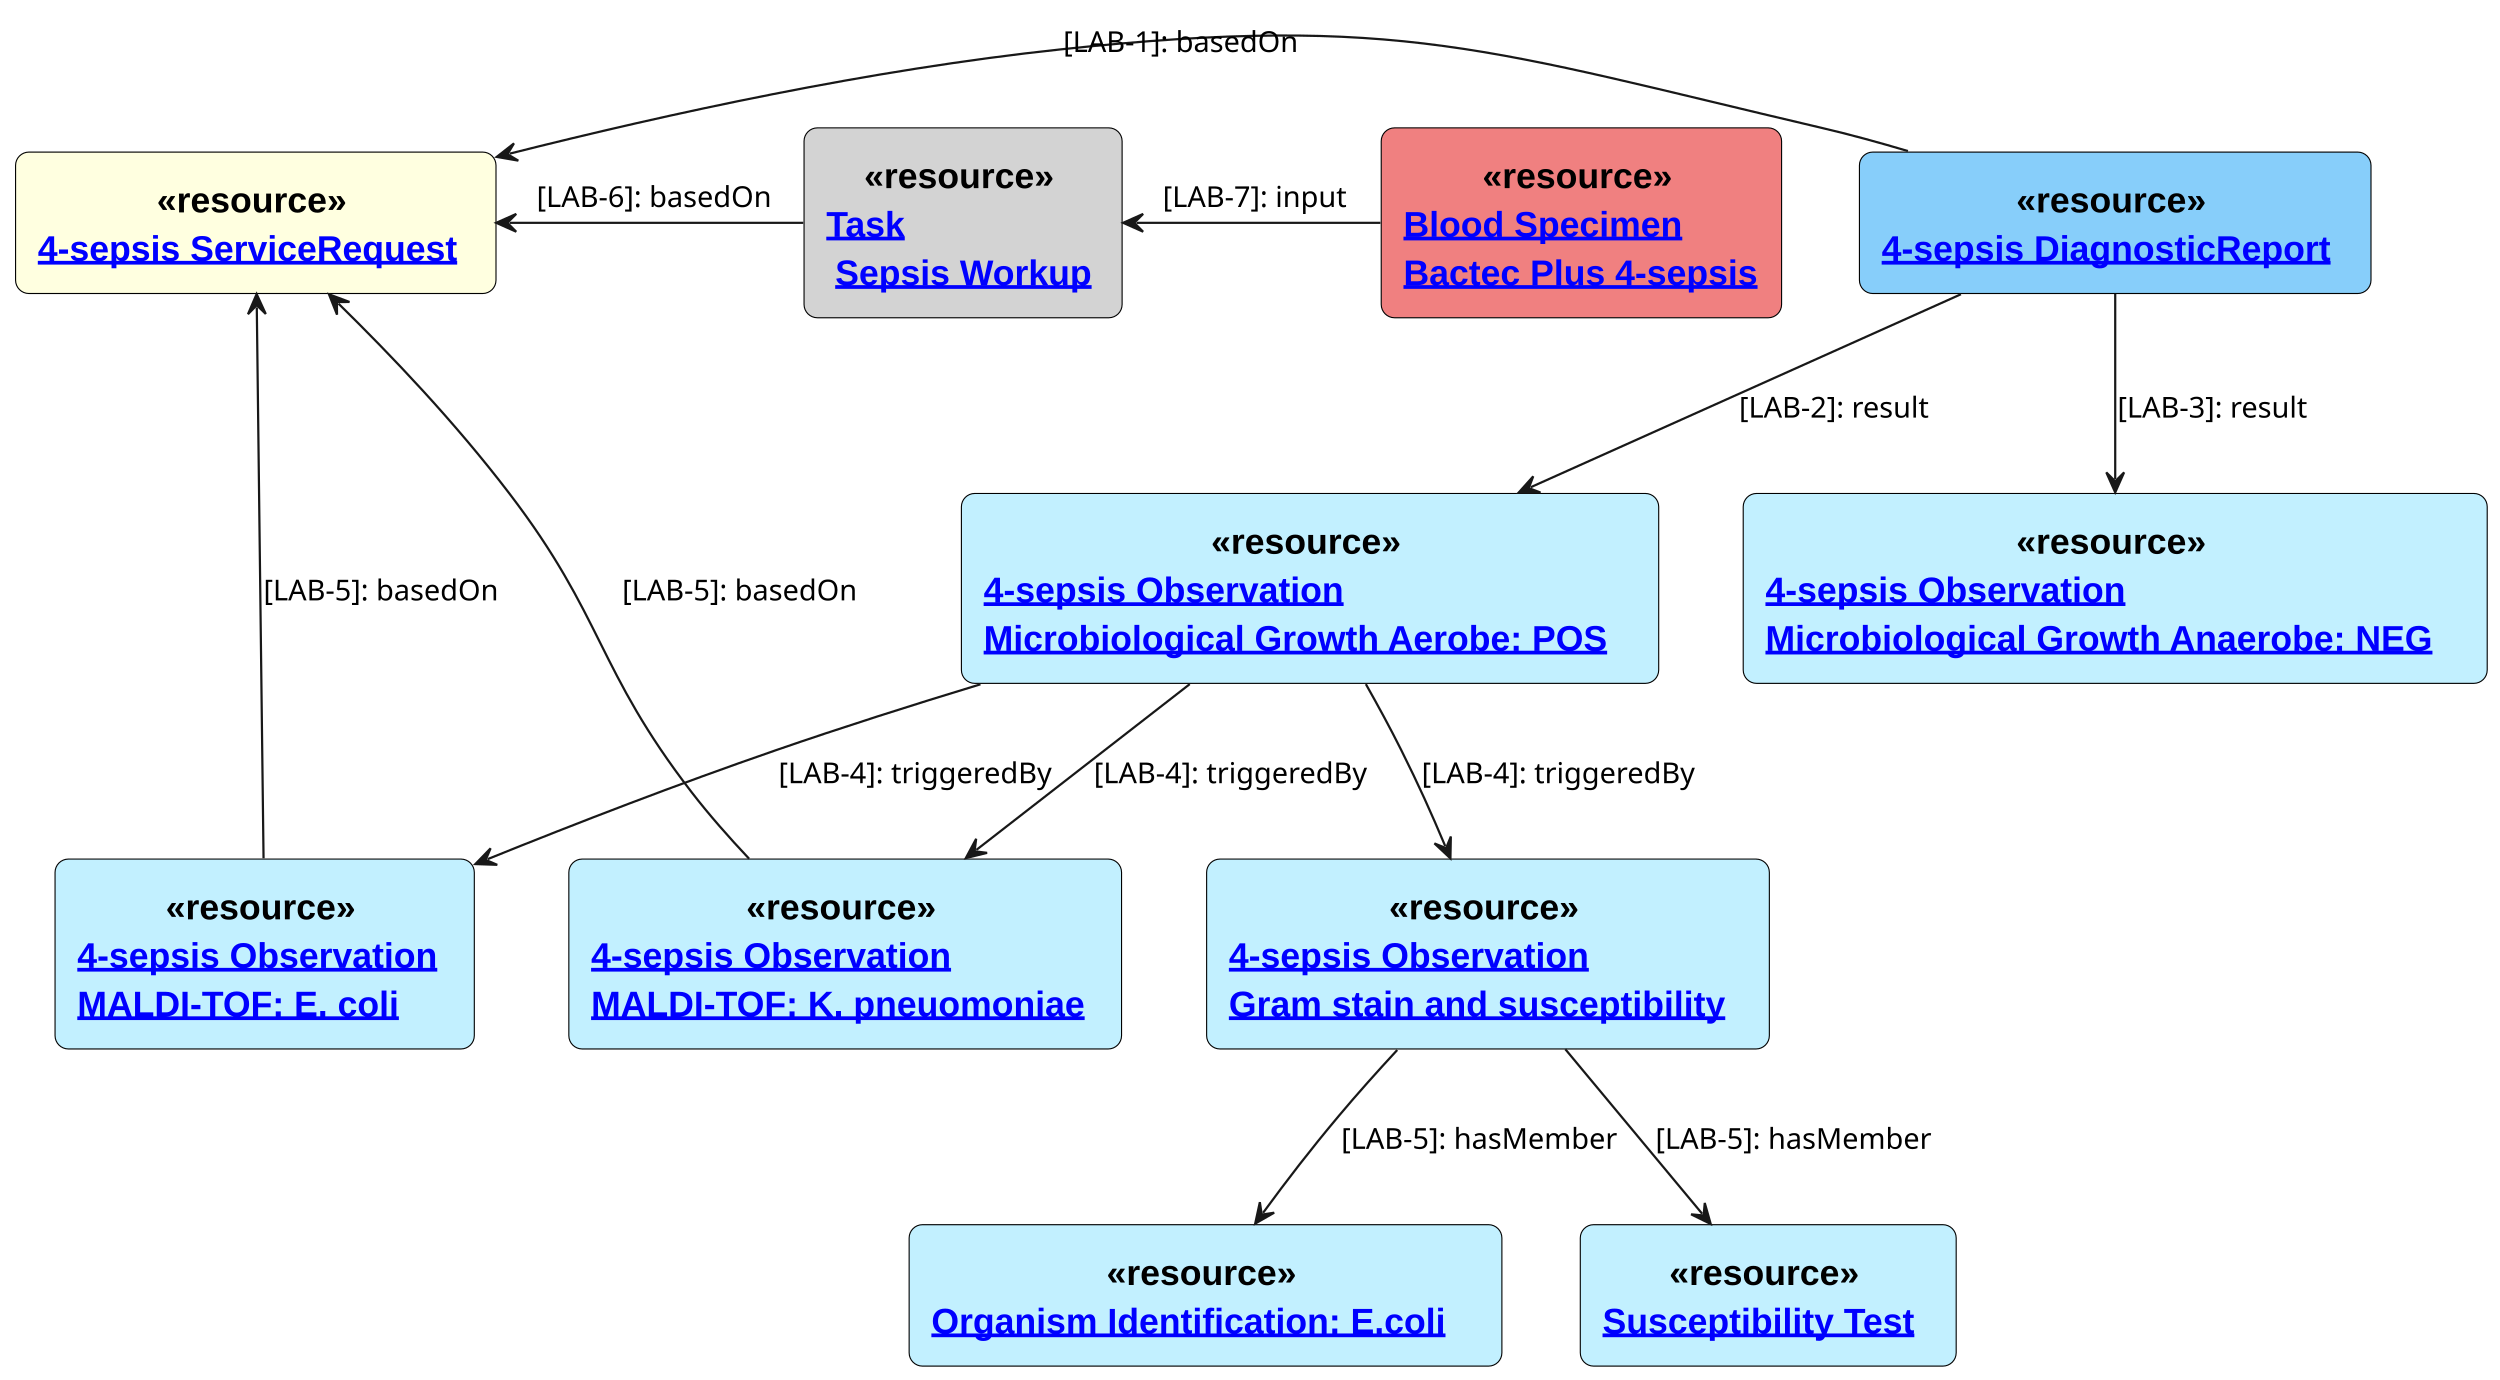
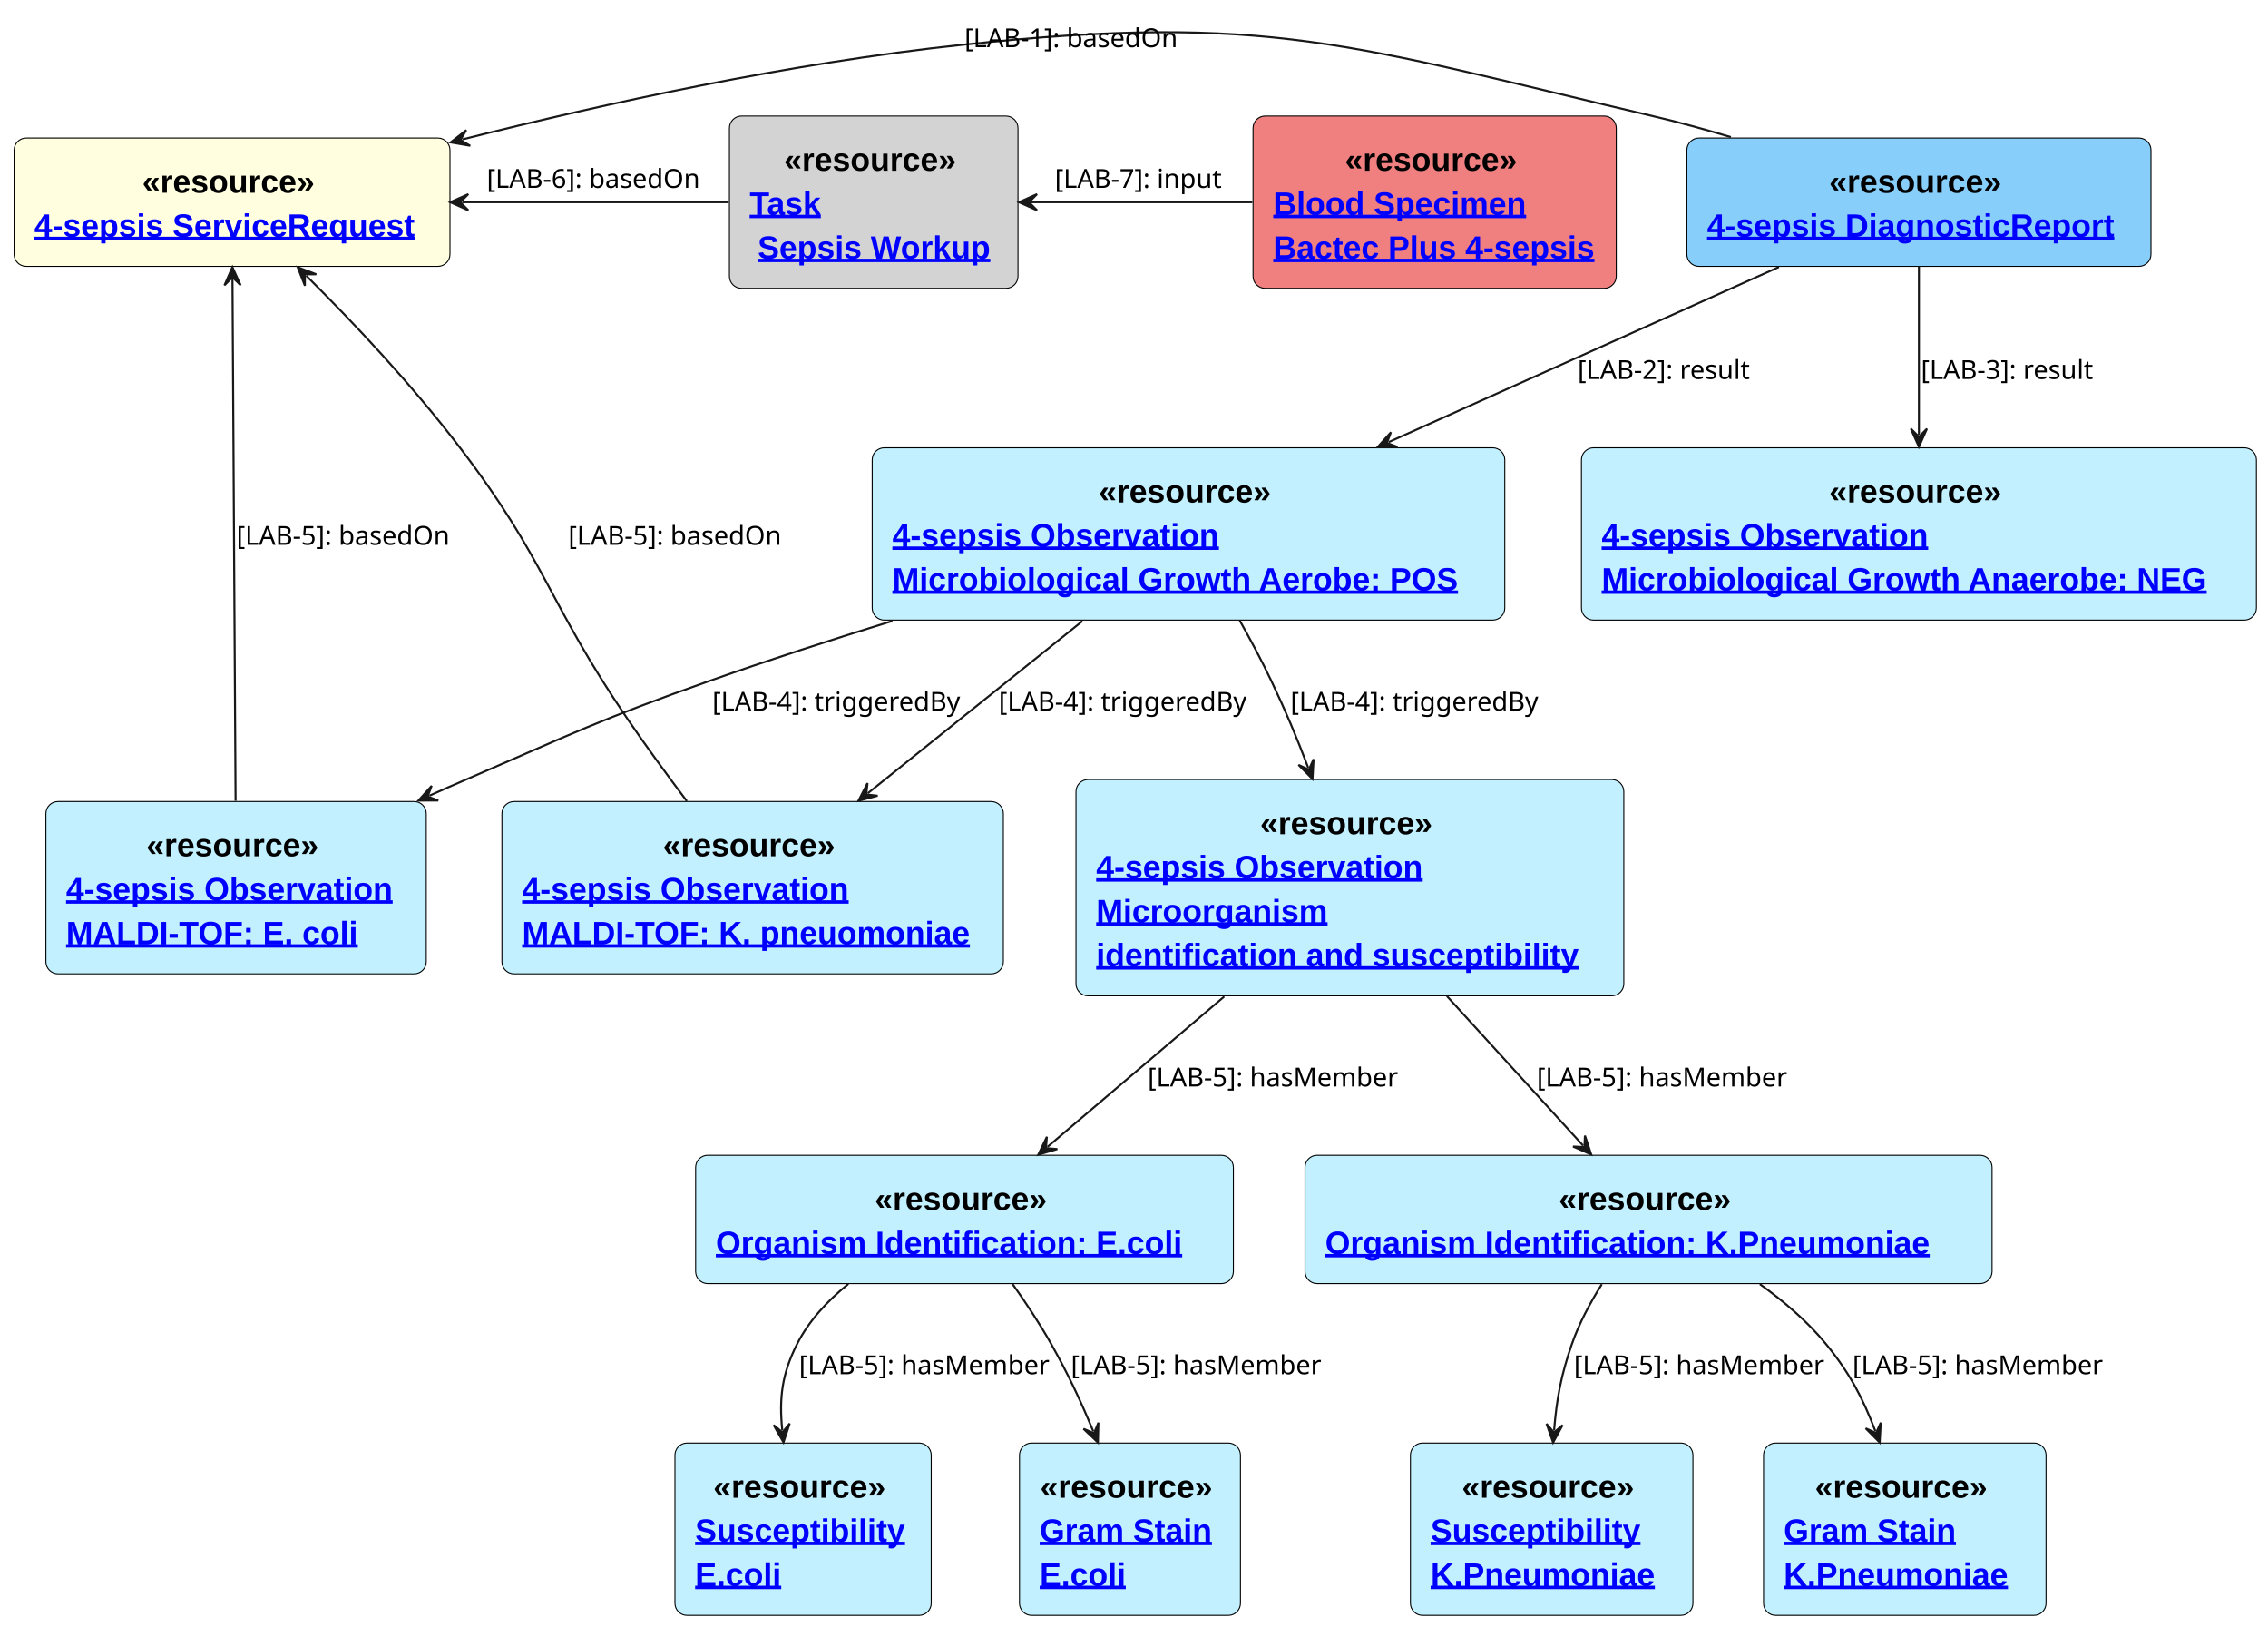
- <svg xmlns="http://www.w3.org/2000/svg" xmlns:xlink="http://www.w3.org/1999/xlink" contentStyleType="text/css" height="620px" preserveAspectRatio="none" style="width:1124px;height:620px;background:#FFFFFF;" version="1.1" viewBox="0 0 1124 620" width="1124px" zoomAndPan="magnify">
+ <svg xmlns="http://www.w3.org/2000/svg" xmlns:xlink="http://www.w3.org/1999/xlink" contentStyleType="text/css" height="806px" preserveAspectRatio="none" style="width:1124px;height:806px;background:#FFFFFF;" version="1.1" viewBox="0 0 1124 806" width="1124px" zoomAndPan="magnify">
  <defs />
  <g>
    <g id="elem_SR">
-       <rect fill="#FFFFE0" height="63.584" rx="6" ry="6" style="stroke:#000000;stroke-width:0.5;" width="216" x="7" y="68.38" />
-       <text fill="#000000" font-family="Arial" font-size="16" font-weight="bold" lengthAdjust="spacing" textLength="89" x="70.5" y="95.484">«resource»</text>
+       <rect fill="#FFFFE0" height="63.584" rx="6" ry="6" style="stroke:#000000;stroke-width:0.5;" width="216" x="7" y="68.39" />
+       <text fill="#000000" font-family="Arial" font-size="16" font-weight="bold" lengthAdjust="spacing" textLength="89" x="70.5" y="95.494">«resource»</text>
      <a href="ServiceRequest-4-sepsis-ServiceRequest.html" target="_top" title="ServiceRequest-4-sepsis-ServiceRequest.html" xlink:actuate="onRequest" xlink:href="ServiceRequest-4-sepsis-ServiceRequest.html" xlink:show="new" xlink:title="ServiceRequest-4-sepsis-ServiceRequest.html" xlink:type="simple">
-         <text fill="#0000FF" font-family="Arial" font-size="16" font-weight="bold" lengthAdjust="spacing" text-decoration="underline" textLength="192" x="17" y="117.276">4-sepsis ServiceRequest</text>
-       </a>
-       <text fill="#000000" font-family="Arial" font-size="16" font-weight="bold" lengthAdjust="spacing" textLength="4" x="209" y="117.276"> </text>
+         <text fill="#0000FF" font-family="Arial" font-size="16" font-weight="bold" lengthAdjust="spacing" text-decoration="underline" textLength="192" x="17" y="117.286">4-sepsis ServiceRequest</text>
+       </a>
+       <text fill="#000000" font-family="Arial" font-size="16" font-weight="bold" lengthAdjust="spacing" textLength="4" x="209" y="117.286"> </text>
    </g>
    <g id="elem_DR">
-       <rect fill="#87CEFA" height="63.584" rx="6" ry="6" style="stroke:#000000;stroke-width:0.5;" width="230" x="836" y="68.38" />
-       <text fill="#000000" font-family="Arial" font-size="16" font-weight="bold" lengthAdjust="spacing" textLength="89" x="906.5" y="95.484">«resource»</text>
+       <rect fill="#87CEFA" height="63.584" rx="6" ry="6" style="stroke:#000000;stroke-width:0.5;" width="230" x="836" y="68.39" />
+       <text fill="#000000" font-family="Arial" font-size="16" font-weight="bold" lengthAdjust="spacing" textLength="89" x="906.5" y="95.494">«resource»</text>
      <a href="DiagnosticReport-4-sepsis-DiagnosticReport.html" target="_top" title="DiagnosticReport-4-sepsis-DiagnosticReport.html" xlink:actuate="onRequest" xlink:href="DiagnosticReport-4-sepsis-DiagnosticReport.html" xlink:show="new" xlink:title="DiagnosticReport-4-sepsis-DiagnosticReport.html" xlink:type="simple">
-         <text fill="#0000FF" font-family="Arial" font-size="16" font-weight="bold" lengthAdjust="spacing" text-decoration="underline" textLength="210" x="846" y="117.276">4-sepsis DiagnosticReport</text>
+         <text fill="#0000FF" font-family="Arial" font-size="16" font-weight="bold" lengthAdjust="spacing" text-decoration="underline" textLength="210" x="846" y="117.286">4-sepsis DiagnosticReport</text>
      </a>
    </g>
    <g id="elem_OMA">
-       <rect fill="#C2F0FF" height="85.376" rx="6" ry="6" style="stroke:#000000;stroke-width:0.5;" width="313.5" x="432.25" y="221.86" />
-       <text fill="#000000" font-family="Arial" font-size="16" font-weight="bold" lengthAdjust="spacing" textLength="89" x="544.5" y="248.964">«resource»</text>
+       <rect fill="#C2F0FF" height="85.376" rx="6" ry="6" style="stroke:#000000;stroke-width:0.5;" width="313.5" x="432.25" y="221.87" />
+       <text fill="#000000" font-family="Arial" font-size="16" font-weight="bold" lengthAdjust="spacing" textLength="89" x="544.5" y="248.974">«resource»</text>
      <a href="Observation-observationMicrobiolGrowthAerobe.html" target="_top" title="Observation-observationMicrobiolGrowthAerobe.html" xlink:actuate="onRequest" xlink:href="Observation-observationMicrobiolGrowthAerobe.html" xlink:show="new" xlink:title="Observation-observationMicrobiolGrowthAerobe.html" xlink:type="simple">
-         <text fill="#0000FF" font-family="Arial" font-size="16" font-weight="bold" lengthAdjust="spacing" text-decoration="underline" textLength="168.5" x="442.25" y="270.756">4-sepsis Observation</text>
+         <text fill="#0000FF" font-family="Arial" font-size="16" font-weight="bold" lengthAdjust="spacing" text-decoration="underline" textLength="168.5" x="442.25" y="270.766">4-sepsis Observation</text>
      </a>
      <a href="Observation-observationMicrobiolGrowthAerobe.html" target="_top" title="Observation-observationMicrobiolGrowthAerobe.html" xlink:actuate="onRequest" xlink:href="Observation-observationMicrobiolGrowthAerobe.html" xlink:show="new" xlink:title="Observation-observationMicrobiolGrowthAerobe.html" xlink:type="simple">
-         <text fill="#0000FF" font-family="Arial" font-size="16" font-weight="bold" lengthAdjust="spacing" text-decoration="underline" textLength="293.5" x="442.25" y="292.548">Microbiological Growth Aerobe: POS</text>
+         <text fill="#0000FF" font-family="Arial" font-size="16" font-weight="bold" lengthAdjust="spacing" text-decoration="underline" textLength="293.5" x="442.25" y="292.558">Microbiological Growth Aerobe: POS</text>
      </a>
    </g>
    <g id="elem_OMANA">
-       <rect fill="#C2F0FF" height="85.376" rx="6" ry="6" style="stroke:#000000;stroke-width:0.5;" width="334.5" x="783.75" y="221.86" />
-       <text fill="#000000" font-family="Arial" font-size="16" font-weight="bold" lengthAdjust="spacing" textLength="89" x="906.5" y="248.964">«resource»</text>
+       <rect fill="#C2F0FF" height="85.376" rx="6" ry="6" style="stroke:#000000;stroke-width:0.5;" width="334.5" x="783.75" y="221.87" />
+       <text fill="#000000" font-family="Arial" font-size="16" font-weight="bold" lengthAdjust="spacing" textLength="89" x="906.5" y="248.974">«resource»</text>
      <a href="Observation-observationMicrobiolGrowthAnaerobe.html" target="_top" title="Observation-observationMicrobiolGrowthAnaerobe.html" xlink:actuate="onRequest" xlink:href="Observation-observationMicrobiolGrowthAnaerobe.html" xlink:show="new" xlink:title="Observation-observationMicrobiolGrowthAnaerobe.html" xlink:type="simple">
-         <text fill="#0000FF" font-family="Arial" font-size="16" font-weight="bold" lengthAdjust="spacing" text-decoration="underline" textLength="168.5" x="793.75" y="270.756">4-sepsis Observation</text>
+         <text fill="#0000FF" font-family="Arial" font-size="16" font-weight="bold" lengthAdjust="spacing" text-decoration="underline" textLength="168.5" x="793.75" y="270.766">4-sepsis Observation</text>
      </a>
      <a href="Observation-observationMicrobiolGrowthAnaerobe.html" target="_top" title="Observation-observationMicrobiolGrowthAnaerobe.html" xlink:actuate="onRequest" xlink:href="Observation-observationMicrobiolGrowthAnaerobe.html" xlink:show="new" xlink:title="Observation-observationMicrobiolGrowthAnaerobe.html" xlink:type="simple">
-         <text fill="#0000FF" font-family="Arial" font-size="16" font-weight="bold" lengthAdjust="spacing" text-decoration="underline" textLength="314.5" x="793.75" y="292.548">Microbiological Growth Anaerobe: NEG</text>
+         <text fill="#0000FF" font-family="Arial" font-size="16" font-weight="bold" lengthAdjust="spacing" text-decoration="underline" textLength="314.5" x="793.75" y="292.558">Microbiological Growth Anaerobe: NEG</text>
      </a>
    </g>
    <g id="elem_OMTE">
-       <rect fill="#C2F0FF" height="85.376" rx="6" ry="6" style="stroke:#000000;stroke-width:0.5;" width="188.5" x="24.75" y="386.24" />
-       <text fill="#000000" font-family="Arial" font-size="16" font-weight="bold" lengthAdjust="spacing" textLength="89" x="74.5" y="413.344">«resource»</text>
+       <rect fill="#C2F0FF" height="85.376" rx="6" ry="6" style="stroke:#000000;stroke-width:0.5;" width="188.5" x="22.75" y="397.14" />
+       <text fill="#000000" font-family="Arial" font-size="16" font-weight="bold" lengthAdjust="spacing" textLength="89" x="72.5" y="424.244">«resource»</text>
      <a href="Observation-observationMALDI-TOF-Ecoli.html" target="_top" title="Observation-observationMALDI-TOF-Ecoli.html" xlink:actuate="onRequest" xlink:href="Observation-observationMALDI-TOF-Ecoli.html" xlink:show="new" xlink:title="Observation-observationMALDI-TOF-Ecoli.html" xlink:type="simple">
-         <text fill="#0000FF" font-family="Arial" font-size="16" font-weight="bold" lengthAdjust="spacing" text-decoration="underline" textLength="168.5" x="34.75" y="435.136">4-sepsis Observation</text>
+         <text fill="#0000FF" font-family="Arial" font-size="16" font-weight="bold" lengthAdjust="spacing" text-decoration="underline" textLength="168.5" x="32.75" y="446.036">4-sepsis Observation</text>
      </a>
      <a href="Observation-observationMALDI-TOF-Ecoli.html" target="_top" title="Observation-observationMALDI-TOF-Ecoli.html" xlink:actuate="onRequest" xlink:href="Observation-observationMALDI-TOF-Ecoli.html" xlink:show="new" xlink:title="Observation-observationMALDI-TOF-Ecoli.html" xlink:type="simple">
-         <text fill="#0000FF" font-family="Arial" font-size="16" font-weight="bold" lengthAdjust="spacing" text-decoration="underline" textLength="144" x="34.75" y="456.928">MALDI-TOF: E. coli</text>
+         <text fill="#0000FF" font-family="Arial" font-size="16" font-weight="bold" lengthAdjust="spacing" text-decoration="underline" textLength="144" x="32.75" y="467.828">MALDI-TOF: E. coli</text>
      </a>
    </g>
    <g id="elem_OMTK">
-       <rect fill="#C2F0FF" height="85.376" rx="6" ry="6" style="stroke:#000000;stroke-width:0.5;" width="248.5" x="255.75" y="386.24" />
-       <text fill="#000000" font-family="Arial" font-size="16" font-weight="bold" lengthAdjust="spacing" textLength="89" x="335.5" y="413.344">«resource»</text>
+       <rect fill="#C2F0FF" height="85.376" rx="6" ry="6" style="stroke:#000000;stroke-width:0.5;" width="248.5" x="248.75" y="397.14" />
+       <text fill="#000000" font-family="Arial" font-size="16" font-weight="bold" lengthAdjust="spacing" textLength="89" x="328.5" y="424.244">«resource»</text>
      <a href="Observation-observationMALDI-TOF-Kpneu.html" target="_top" title="Observation-observationMALDI-TOF-Kpneu.html" xlink:actuate="onRequest" xlink:href="Observation-observationMALDI-TOF-Kpneu.html" xlink:show="new" xlink:title="Observation-observationMALDI-TOF-Kpneu.html" xlink:type="simple">
-         <text fill="#0000FF" font-family="Arial" font-size="16" font-weight="bold" lengthAdjust="spacing" text-decoration="underline" textLength="168.5" x="265.75" y="435.136">4-sepsis Observation</text>
+         <text fill="#0000FF" font-family="Arial" font-size="16" font-weight="bold" lengthAdjust="spacing" text-decoration="underline" textLength="168.5" x="258.75" y="446.036">4-sepsis Observation</text>
      </a>
      <a href="Observation-observationMALDI-TOF-Kpneu.html" target="_top" title="Observation-observationMALDI-TOF-Kpneu.html" xlink:actuate="onRequest" xlink:href="Observation-observationMALDI-TOF-Kpneu.html" xlink:show="new" xlink:title="Observation-observationMALDI-TOF-Kpneu.html" xlink:type="simple">
-         <text fill="#0000FF" font-family="Arial" font-size="16" font-weight="bold" lengthAdjust="spacing" text-decoration="underline" textLength="228.5" x="265.75" y="456.928">MALDI-TOF: K. pneuomoniae</text>
-       </a>
-     </g>
-     <g id="elem_OMGR">
-       <rect fill="#C2F0FF" height="85.376" rx="6" ry="6" style="stroke:#000000;stroke-width:0.5;" width="253" x="542.5" y="386.24" />
+         <text fill="#0000FF" font-family="Arial" font-size="16" font-weight="bold" lengthAdjust="spacing" text-decoration="underline" textLength="228.5" x="258.75" y="467.828">MALDI-TOF: K. pneuomoniae</text>
+       </a>
+     </g>
+     <g id="elem_OIGR">
+       <rect fill="#C2F0FF" height="107.168" rx="6" ry="6" style="stroke:#000000;stroke-width:0.5;" width="271.5" x="533.25" y="386.24" />
      <text fill="#000000" font-family="Arial" font-size="16" font-weight="bold" lengthAdjust="spacing" textLength="89" x="624.5" y="413.344">«resource»</text>
-       <a href="Observation-observationGramStainAndSusceptibility.html" target="_top" title="Observation-observationGramStainAndSusceptibility.html" xlink:actuate="onRequest" xlink:href="Observation-observationGramStainAndSusceptibility.html" xlink:show="new" xlink:title="Observation-observationGramStainAndSusceptibility.html" xlink:type="simple">
-         <text fill="#0000FF" font-family="Arial" font-size="16" font-weight="bold" lengthAdjust="spacing" text-decoration="underline" textLength="168.5" x="552.5" y="435.136">4-sepsis Observation</text>
-       </a>
-       <a href="Observation-observationGramStainAndSusceptibility.html" target="_top" title="Observation-observationGramStainAndSusceptibility.html" xlink:actuate="onRequest" xlink:href="Observation-observationGramStainAndSusceptibility.html" xlink:show="new" xlink:title="Observation-observationGramStainAndSusceptibility.html" xlink:type="simple">
-         <text fill="#0000FF" font-family="Arial" font-size="16" font-weight="bold" lengthAdjust="spacing" text-decoration="underline" textLength="233" x="552.5" y="456.928">Gram stain and susceptibility</text>
-       </a>
-     </g>
-     <g id="elem_OI">
-       <rect fill="#C2F0FF" height="63.584" rx="6" ry="6" style="stroke:#000000;stroke-width:0.5;" width="266.5" x="408.75" y="550.62" />
-       <text fill="#000000" font-family="Arial" font-size="16" font-weight="bold" lengthAdjust="spacing" textLength="89" x="497.5" y="577.724">«resource»</text>
-       <a href="Observation-OrganismIdentification.html" target="_top" title="Observation-OrganismIdentification.html" xlink:actuate="onRequest" xlink:href="Observation-OrganismIdentification.html" xlink:show="new" xlink:title="Observation-OrganismIdentification.html" xlink:type="simple">
-         <text fill="#0000FF" font-family="Arial" font-size="16" font-weight="bold" lengthAdjust="spacing" text-decoration="underline" textLength="242.5" x="418.75" y="599.516">Organism Identification: E.coli</text>
-       </a>
-     </g>
-     <g id="elem_ST">
-       <rect fill="#C2F0FF" height="63.584" rx="6" ry="6" style="stroke:#000000;stroke-width:0.5;" width="169" x="710.5" y="550.62" />
-       <text fill="#000000" font-family="Arial" font-size="16" font-weight="bold" lengthAdjust="spacing" textLength="89" x="750.5" y="577.724">«resource»</text>
-       <a href="Observation-SusceptibilityTest.html" target="_top" title="Observation-SusceptibilityTest.html" xlink:actuate="onRequest" xlink:href="Observation-SusceptibilityTest.html" xlink:show="new" xlink:title="Observation-SusceptibilityTest.html" xlink:type="simple">
-         <text fill="#0000FF" font-family="Arial" font-size="16" font-weight="bold" lengthAdjust="spacing" text-decoration="underline" textLength="145" x="720.5" y="599.516">Susceptibility Test</text>
+       <a href="Observation-observationMicroorgIdentAndSuscept.html" target="_top" title="Observation-observationMicroorgIdentAndSuscept.html" xlink:actuate="onRequest" xlink:href="Observation-observationMicroorgIdentAndSuscept.html" xlink:show="new" xlink:title="Observation-observationMicroorgIdentAndSuscept.html" xlink:type="simple">
+         <text fill="#0000FF" font-family="Arial" font-size="16" font-weight="bold" lengthAdjust="spacing" text-decoration="underline" textLength="168.5" x="543.25" y="435.136">4-sepsis Observation</text>
+       </a>
+       <a href="Observation-observationMicroorgIdentAndSuscept.html" target="_top" title="Observation-observationMicroorgIdentAndSuscept.html" xlink:actuate="onRequest" xlink:href="Observation-observationMicroorgIdentAndSuscept.html" xlink:show="new" xlink:title="Observation-observationMicroorgIdentAndSuscept.html" xlink:type="simple">
+         <text fill="#0000FF" font-family="Arial" font-size="16" font-weight="bold" lengthAdjust="spacing" text-decoration="underline" textLength="123.5" x="543.25" y="456.928">Microorganism</text>
+       </a>
+       <a href="Observation-observationMicroorgIdentAndSuscept.html" target="_top" title="Observation-observationMicroorgIdentAndSuscept.html" xlink:actuate="onRequest" xlink:href="Observation-observationMicroorgIdentAndSuscept.html" xlink:show="new" xlink:title="Observation-observationMicroorgIdentAndSuscept.html" xlink:type="simple">
+         <text fill="#0000FF" font-family="Arial" font-size="16" font-weight="bold" lengthAdjust="spacing" text-decoration="underline" textLength="251.5" x="543.25" y="478.72">identification and susceptibility</text>
+       </a>
+     </g>
+     <g id="elem_OIE">
+       <rect fill="#C2F0FF" height="63.584" rx="6" ry="6" style="stroke:#000000;stroke-width:0.5;" width="266.5" x="344.75" y="572.41" />
+       <text fill="#000000" font-family="Arial" font-size="16" font-weight="bold" lengthAdjust="spacing" textLength="89" x="433.5" y="599.514">«resource»</text>
+       <a href="Observation-ObservationEcoli.html" target="_top" title="Observation-ObservationEcoli.html" xlink:actuate="onRequest" xlink:href="Observation-ObservationEcoli.html" xlink:show="new" xlink:title="Observation-ObservationEcoli.html" xlink:type="simple">
+         <text fill="#0000FF" font-family="Arial" font-size="16" font-weight="bold" lengthAdjust="spacing" text-decoration="underline" textLength="242.5" x="354.75" y="621.306">Organism Identification: E.coli</text>
+       </a>
+     </g>
+     <g id="elem_STE">
+       <rect fill="#C2F0FF" height="85.376" rx="6" ry="6" style="stroke:#000000;stroke-width:0.5;" width="127" x="334.5" y="714.99" />
+       <text fill="#000000" font-family="Arial" font-size="16" font-weight="bold" lengthAdjust="spacing" textLength="89" x="353.5" y="742.094">«resource»</text>
+       <a href="Observation-ObservationSusceptibilityEcoli.html" target="_top" title="Observation-ObservationSusceptibilityEcoli.html" xlink:actuate="onRequest" xlink:href="Observation-ObservationSusceptibilityEcoli.html" xlink:show="new" xlink:title="Observation-ObservationSusceptibilityEcoli.html" xlink:type="simple">
+         <text fill="#0000FF" font-family="Arial" font-size="16" font-weight="bold" lengthAdjust="spacing" text-decoration="underline" textLength="107" x="344.5" y="763.886">Susceptibility</text>
+       </a>
+       <a href="Observation-ObservationSusceptibilityEcoli.html" target="_top" title="Observation-ObservationSusceptibilityEcoli.html" xlink:actuate="onRequest" xlink:href="Observation-ObservationSusceptibilityEcoli.html" xlink:show="new" xlink:title="Observation-ObservationSusceptibilityEcoli.html" xlink:type="simple">
+         <text fill="#0000FF" font-family="Arial" font-size="16" font-weight="bold" lengthAdjust="spacing" text-decoration="underline" textLength="42" x="344.5" y="785.678">E.coli</text>
+       </a>
+     </g>
+     <g id="elem_GSE">
+       <rect fill="#C2F0FF" height="85.376" rx="6" ry="6" style="stroke:#000000;stroke-width:0.5;" width="109.5" x="505.25" y="714.99" />
+       <text fill="#000000" font-family="Arial" font-size="16" font-weight="bold" lengthAdjust="spacing" textLength="89" x="515.5" y="742.094">«resource»</text>
+       <a href="Observation-ObservationGramStainResultEcoli.html" target="_top" title="Observation-ObservationGramStainResultEcoli.html" xlink:actuate="onRequest" xlink:href="Observation-ObservationGramStainResultEcoli.html" xlink:show="new" xlink:title="Observation-ObservationGramStainResultEcoli.html" xlink:type="simple">
+         <text fill="#0000FF" font-family="Arial" font-size="16" font-weight="bold" lengthAdjust="spacing" text-decoration="underline" textLength="89.5" x="515.25" y="763.886">Gram Stain</text>
+       </a>
+       <a href="Observation-ObservationGramStainResultEcoli.html" target="_top" title="Observation-ObservationGramStainResultEcoli.html" xlink:actuate="onRequest" xlink:href="Observation-ObservationGramStainResultEcoli.html" xlink:show="new" xlink:title="Observation-ObservationGramStainResultEcoli.html" xlink:type="simple">
+         <text fill="#0000FF" font-family="Arial" font-size="16" font-weight="bold" lengthAdjust="spacing" text-decoration="underline" textLength="42" x="515.25" y="785.678">E.coli</text>
+       </a>
+     </g>
+     <g id="elem_OIK">
+       <rect fill="#C2F0FF" height="63.584" rx="6" ry="6" style="stroke:#000000;stroke-width:0.5;" width="340.5" x="646.75" y="572.41" />
+       <text fill="#000000" font-family="Arial" font-size="16" font-weight="bold" lengthAdjust="spacing" textLength="89" x="772.5" y="599.514">«resource»</text>
+       <a href="Observation-ObservationKpneumoniae.html" target="_top" title="Observation-ObservationKpneumoniae.html" xlink:actuate="onRequest" xlink:href="Observation-ObservationKpneumoniae.html" xlink:show="new" xlink:title="Observation-ObservationKpneumoniae.html" xlink:type="simple">
+         <text fill="#0000FF" font-family="Arial" font-size="16" font-weight="bold" lengthAdjust="spacing" text-decoration="underline" textLength="316.5" x="656.75" y="621.306">Organism Identification: K.Pneumoniae</text>
+       </a>
+     </g>
+     <g id="elem_STK">
+       <rect fill="#C2F0FF" height="85.376" rx="6" ry="6" style="stroke:#000000;stroke-width:0.5;" width="140" x="699" y="714.99" />
+       <text fill="#000000" font-family="Arial" font-size="16" font-weight="bold" lengthAdjust="spacing" textLength="89" x="724.5" y="742.094">«resource»</text>
+       <a href="Observation-ObservationSusceptibilityKpneumoniae.html" target="_top" title="Observation-ObservationSusceptibilityKpneumoniae.html" xlink:actuate="onRequest" xlink:href="Observation-ObservationSusceptibilityKpneumoniae.html" xlink:show="new" xlink:title="Observation-ObservationSusceptibilityKpneumoniae.html" xlink:type="simple">
+         <text fill="#0000FF" font-family="Arial" font-size="16" font-weight="bold" lengthAdjust="spacing" text-decoration="underline" textLength="107" x="709" y="763.886">Susceptibility</text>
+       </a>
+       <a href="Observation-ObservationSusceptibilityKpneumoniae.html" target="_top" title="Observation-ObservationSusceptibilityKpneumoniae.html" xlink:actuate="onRequest" xlink:href="Observation-ObservationSusceptibilityKpneumoniae.html" xlink:show="new" xlink:title="Observation-ObservationSusceptibilityKpneumoniae.html" xlink:type="simple">
+         <text fill="#0000FF" font-family="Arial" font-size="16" font-weight="bold" lengthAdjust="spacing" text-decoration="underline" textLength="116" x="709" y="785.678">K.Pneumoniae</text>
+       </a>
+     </g>
+     <g id="elem_GSK">
+       <rect fill="#C2F0FF" height="85.376" rx="6" ry="6" style="stroke:#000000;stroke-width:0.5;" width="140" x="874" y="714.99" />
+       <text fill="#000000" font-family="Arial" font-size="16" font-weight="bold" lengthAdjust="spacing" textLength="89" x="899.5" y="742.094">«resource»</text>
+       <a href="Observation-ObservationGramStainResultKpneumoniae.html" target="_top" title="Observation-ObservationGramStainResultKpneumoniae.html" xlink:actuate="onRequest" xlink:href="Observation-ObservationGramStainResultKpneumoniae.html" xlink:show="new" xlink:title="Observation-ObservationGramStainResultKpneumoniae.html" xlink:type="simple">
+         <text fill="#0000FF" font-family="Arial" font-size="16" font-weight="bold" lengthAdjust="spacing" text-decoration="underline" textLength="89.5" x="884" y="763.886">Gram Stain</text>
+       </a>
+       <a href="Observation-ObservationGramStainResultKpneumoniae.html" target="_top" title="Observation-ObservationGramStainResultKpneumoniae.html" xlink:actuate="onRequest" xlink:href="Observation-ObservationGramStainResultKpneumoniae.html" xlink:show="new" xlink:title="Observation-ObservationGramStainResultKpneumoniae.html" xlink:type="simple">
+         <text fill="#0000FF" font-family="Arial" font-size="16" font-weight="bold" lengthAdjust="spacing" text-decoration="underline" textLength="116" x="884" y="785.678">K.Pneumoniae</text>
      </a>
    </g>
    <g id="elem_T1">
      <rect fill="#D3D3D3" height="85.376" rx="6" ry="6" style="stroke:#000000;stroke-width:0.5;" width="143" x="361.5" y="57.49" />
      <text fill="#000000" font-family="Arial" font-size="16" font-weight="bold" lengthAdjust="spacing" textLength="89" x="388.5" y="84.594">«resource»</text>
      <a href="Task-SepsisWorkup.html" target="_top" title="Task-SepsisWorkup.html" xlink:actuate="onRequest" xlink:href="Task-SepsisWorkup.html" xlink:show="new" xlink:title="Task-SepsisWorkup.html" xlink:type="simple">
        <text fill="#0000FF" font-family="Arial" font-size="16" font-weight="bold" lengthAdjust="spacing" text-decoration="underline" textLength="37" x="371.5" y="106.386">Task</text>
      </a>
      <a href="Task-SepsisWorkup.html" target="_top" title="Task-SepsisWorkup.html" xlink:actuate="onRequest" xlink:href="Task-SepsisWorkup.html" xlink:show="new" xlink:title="Task-SepsisWorkup.html" xlink:type="simple">
        <text fill="#0000FF" font-family="Arial" font-size="16" font-weight="bold" lengthAdjust="spacing" text-decoration="underline" textLength="119" x="375.5" y="128.178">Sepsis Workup</text>
      </a>
    </g>
    <g id="elem_BS">
      <rect fill="#F08080" height="85.376" rx="6" ry="6" style="stroke:#000000;stroke-width:0.5;" width="180" x="621" y="57.49" />
      <text fill="#000000" font-family="Arial" font-size="16" font-weight="bold" lengthAdjust="spacing" textLength="89" x="666.5" y="84.594">«resource»</text>
      <a href="Specimen-Blood-bactec-plus-4-sepsis.html" target="_top" title="Specimen-Blood-bactec-plus-4-sepsis.html" xlink:actuate="onRequest" xlink:href="Specimen-Blood-bactec-plus-4-sepsis.html" xlink:show="new" xlink:title="Specimen-Blood-bactec-plus-4-sepsis.html" xlink:type="simple">
        <text fill="#0000FF" font-family="Arial" font-size="16" font-weight="bold" lengthAdjust="spacing" text-decoration="underline" textLength="128.5" x="631" y="106.386">Blood Specimen</text>
      </a>
      <a href="Specimen-Blood-bactec-plus-4-sepsis.html" target="_top" title="Specimen-Blood-bactec-plus-4-sepsis.html" xlink:actuate="onRequest" xlink:href="Specimen-Blood-bactec-plus-4-sepsis.html" xlink:show="new" xlink:title="Specimen-Blood-bactec-plus-4-sepsis.html" xlink:type="simple">
        <text fill="#0000FF" font-family="Arial" font-size="16" font-weight="bold" lengthAdjust="spacing" text-decoration="underline" textLength="160" x="631" y="128.178">Bactec Plus 4-sepsis</text>
      </a>
    </g>
    <g id="link_SR_DR">
      <path d="M229.149,69.075 C300.568,51.095 390.7,31.38 477,22.19 C628.95,6 670.22,22.65 819,57.49 C831.66,60.45 844.86,64.07 857.8,67.92 " fill="none" id="SR-backto-DR" style="stroke:#181818;stroke-width:1.0;" />
      <polygon fill="#181818" points="223.33,70.54,233.034,72.222,228.179,69.319,231.081,64.464,223.33,70.54" style="stroke:#181818;stroke-width:1.0;" />
      <text fill="#000000" font-family="sans-serif" font-size="13" lengthAdjust="spacing" textLength="102" x="478" y="23.387">[LAB-1]: basedOn</text>
    </g>
    <g id="link_DR_OMA">
      <path d="M881.63,132.29 C825.17,157.62 750.414,191.144 688.244,219.034 " fill="none" id="DR-to-OMA" style="stroke:#181818;stroke-width:1.0;" />
      <polygon fill="#181818" points="682.77,221.49,692.619,221.456,687.332,219.444,689.344,214.157,682.77,221.49" style="stroke:#181818;stroke-width:1.0;" />
-       <text fill="#000000" font-family="sans-serif" font-size="13" lengthAdjust="spacing" textLength="82" x="781.85" y="187.757">[LAB-2]: result</text>
+       <text fill="#000000" font-family="sans-serif" font-size="13" lengthAdjust="spacing" textLength="82" x="781.85" y="187.767">[LAB-2]: result</text>
    </g>
    <g id="link_DR_OMANA">
-       <path d="M951,132.1 C951,157.4 951,187.45 951,215.39 " fill="none" id="DR-to-OMANA" style="stroke:#181818;stroke-width:1.0;" />
-       <polygon fill="#181818" points="951,221.39,955,212.39,951,216.39,947,212.39,951,221.39" style="stroke:#181818;stroke-width:1.0;" />
-       <text fill="#000000" font-family="sans-serif" font-size="13" lengthAdjust="spacing" textLength="82" x="952" y="187.757">[LAB-3]: result</text>
+       <path d="M951,132.1 C951,157.41 951,187.45 951,215.4 " fill="none" id="DR-to-OMANA" style="stroke:#181818;stroke-width:1.0;" />
+       <polygon fill="#181818" points="951,221.4,955,212.4,951,216.4,947,212.4,951,221.4" style="stroke:#181818;stroke-width:1.0;" />
+       <text fill="#000000" font-family="sans-serif" font-size="13" lengthAdjust="spacing" textLength="82" x="952" y="187.767">[LAB-3]: result</text>
    </g>
    <g id="link_OMA_OMTE">
-       <path d="M440.82,307.66 C410.3,316.93 378.49,327.04 349,337.24 C304.07,352.78 260.534,369.595 219.284,386.235 " fill="none" id="OMA-to-OMTE" style="stroke:#181818;stroke-width:1.0;" />
-       <polygon fill="#181818" points="213.72,388.48,223.563,388.823,218.357,386.61,220.57,381.404,213.72,388.48" style="stroke:#181818;stroke-width:1.0;" />
-       <text fill="#000000" font-family="sans-serif" font-size="13" lengthAdjust="spacing" textLength="119" x="350" y="352.137">[LAB-4]: triggeredBy</text>
+       <path d="M442.3,307.65 C412.27,316.91 380.98,327.01 352,337.24 C297.29,356.55 284.25,363.2 231,386.24 C223.3,389.57 220.814,390.634 212.834,394.214 " fill="none" id="OMA-to-OMTE" style="stroke:#181818;stroke-width:1.0;" />
+       <polygon fill="#181818" points="207.36,396.67,217.209,396.636,211.922,394.623,213.934,389.337,207.36,396.67" style="stroke:#181818;stroke-width:1.0;" />
+       <text fill="#000000" font-family="sans-serif" font-size="13" lengthAdjust="spacing" textLength="119" x="353" y="352.137">[LAB-4]: triggeredBy</text>
    </g>
    <g id="link_SR_OMTE">
-       <path d="M115.453,138.21 C116.173,197.15 117.67,319.34 118.49,385.91 " fill="none" id="SR-backto-OMTE" style="stroke:#181818;stroke-width:1.0;" />
-       <polygon fill="#181818" points="115.38,132.21,111.49,141.258,115.441,137.21,119.49,141.161,115.38,132.21" style="stroke:#181818;stroke-width:1.0;" />
-       <text fill="#000000" font-family="sans-serif" font-size="13" lengthAdjust="spacing" textLength="102" x="118.46" y="269.947">[LAB-5]: basedOn</text>
+       <path d="M115.216,138.34 C115.587,199.23 116.34,328.07 116.75,396.79 " fill="none" id="SR-backto-OMTE" style="stroke:#181818;stroke-width:1.0;" />
+       <polygon fill="#181818" points="115.18,132.34,111.235,141.364,115.21,137.34,119.235,141.315,115.18,132.34" style="stroke:#181818;stroke-width:1.0;" />
+       <text fill="#000000" font-family="sans-serif" font-size="13" lengthAdjust="spacing" textLength="102" x="117.2" y="269.947">[LAB-5]: basedOn</text>
    </g>
    <g id="link_OMA_OMTK">
-       <path d="M534.91,307.58 C503.94,331.63 469.958,358.039 438.968,382.119 " fill="none" id="OMA-to-OMTK" style="stroke:#181818;stroke-width:1.0;" />
-       <polygon fill="#181818" points="434.23,385.8,443.791,383.436,438.178,382.732,438.882,377.119,434.23,385.8" style="stroke:#181818;stroke-width:1.0;" />
-       <text fill="#000000" font-family="sans-serif" font-size="13" lengthAdjust="spacing" textLength="119" x="491.77" y="352.137">[LAB-4]: triggeredBy</text>
+       <path d="M536.44,307.72 C502.72,334.77 463.791,365.996 430.101,393.016 " fill="none" id="OMA-to-OMTK" style="stroke:#181818;stroke-width:1.0;" />
+       <polygon fill="#181818" points="425.42,396.77,434.943,394.26,429.32,393.642,429.938,388.019,425.42,396.77" style="stroke:#181818;stroke-width:1.0;" />
+       <text fill="#000000" font-family="sans-serif" font-size="13" lengthAdjust="spacing" textLength="119" x="494.93" y="352.137">[LAB-4]: triggeredBy</text>
    </g>
    <g id="link_SR_OMTK">
-       <path d="M152.182,136.513 C176.082,159.973 204.15,189.34 229,221.86 C271.48,277.46 268.26,300.84 311,356.24 C318.81,366.36 327.87,376.62 336.8,386.09 " fill="none" id="SR-backto-OMTK" style="stroke:#181818;stroke-width:1.0;" />
-       <polygon fill="#181818" points="147.9,132.31,151.521,141.469,151.468,135.812,157.125,135.76,147.9,132.31" style="stroke:#181818;stroke-width:1.0;" />
-       <text fill="#000000" font-family="sans-serif" font-size="13" lengthAdjust="spacing" textLength="102" x="279.72" y="269.947">[LAB-5]: basedOn</text>
-     </g>
-     <g id="link_OMA_OMGR">
-       <path d="M614.09,307.58 C619.54,317.21 625.13,327.49 630,337.24 C637.81,352.88 643.248,364.932 649.778,380.412 " fill="none" id="OMA-to-OMGR" style="stroke:#181818;stroke-width:1.0;" />
-       <polygon fill="#181818" points="652.11,385.94,652.298,376.093,650.167,381.333,644.927,379.202,652.11,385.94" style="stroke:#181818;stroke-width:1.0;" />
-       <text fill="#000000" font-family="sans-serif" font-size="13" lengthAdjust="spacing" textLength="119" x="639.16" y="352.137">[LAB-4]: triggeredBy</text>
-     </g>
-     <g id="link_OMGR_OI">
-       <path d="M628.2,472.08 C619.36,481.62 610.21,491.83 602,501.62 C588.96,517.15 578.859,530.312 567.879,545.282 " fill="none" id="OMGR-to-OI" style="stroke:#181818;stroke-width:1.0;" />
-       <polygon fill="#181818" points="564.33,550.12,572.878,545.229,567.287,546.088,566.428,540.497,564.33,550.12" style="stroke:#181818;stroke-width:1.0;" />
-       <text fill="#000000" font-family="sans-serif" font-size="13" lengthAdjust="spacing" textLength="120" x="603" y="516.517">[LAB-5]: hasMember</text>
-     </g>
-     <g id="link_OMGR_ST">
-       <path d="M703.76,471.72 C724.45,496.59 746.423,523.007 765.303,545.707 " fill="none" id="OMGR-to-ST" style="stroke:#181818;stroke-width:1.0;" />
-       <polygon fill="#181818" points="769.14,550.32,766.46,540.843,765.943,546.476,760.31,545.958,769.14,550.32" style="stroke:#181818;stroke-width:1.0;" />
-       <text fill="#000000" font-family="sans-serif" font-size="13" lengthAdjust="spacing" textLength="120" x="744.29" y="516.517">[LAB-5]: hasMember</text>
+       <path d="M151.795,136.63 C175.435,160.13 203.24,189.49 228,221.87 C270.64,277.62 271.44,298.25 311,356.24 C320.19,369.72 330.69,384.05 340.39,396.93 " fill="none" id="SR-backto-OMTK" style="stroke:#181818;stroke-width:1.0;" />
+       <polygon fill="#181818" points="147.54,132.4,151.103,141.582,151.086,135.925,156.743,135.908,147.54,132.4" style="stroke:#181818;stroke-width:1.0;" />
+       <text fill="#000000" font-family="sans-serif" font-size="13" lengthAdjust="spacing" textLength="102" x="281.63" y="269.947">[LAB-5]: basedOn</text>
+     </g>
+     <g id="link_OMA_OIGR">
+       <path d="M614.38,307.44 C619.82,317.08 625.33,327.4 630,337.24 C637.37,352.77 642.3,364.491 648.33,380.371 " fill="none" id="OMA-to-OIGR" style="stroke:#181818;stroke-width:1.0;" />
+       <polygon fill="#181818" points="650.46,385.98,651.005,376.146,648.685,381.306,643.526,378.986,650.46,385.98" style="stroke:#181818;stroke-width:1.0;" />
+       <text fill="#000000" font-family="sans-serif" font-size="13" lengthAdjust="spacing" textLength="119" x="639.52" y="352.137">[LAB-4]: triggeredBy</text>
+     </g>
+     <g id="link_OIGR_OIE">
+       <path d="M606.72,493.77 C576.24,519.68 545.171,546.093 519.131,568.234 " fill="none" id="OIGR-to-OIE" style="stroke:#181818;stroke-width:1.0;" />
+       <polygon fill="#181818" points="514.56,572.12,524.008,569.338,518.369,568.881,518.826,563.243,514.56,572.12" style="stroke:#181818;stroke-width:1.0;" />
+       <text fill="#000000" font-family="sans-serif" font-size="13" lengthAdjust="spacing" textLength="120" x="568.77" y="538.307">[LAB-5]: hasMember</text>
+     </g>
+     <g id="link_OIE_GSE">
+       <path d="M501.84,636.25 C508.46,645.55 515.37,655.96 521,665.99 C529.63,681.39 535.333,693.537 541.813,709.177 " fill="none" id="OIE-to-GSE" style="stroke:#181818;stroke-width:1.0;" />
+       <polygon fill="#181818" points="544.11,714.72,544.361,704.874,542.196,710.101,536.97,707.937,544.11,714.72" style="stroke:#181818;stroke-width:1.0;" />
+       <text fill="#000000" font-family="sans-serif" font-size="13" lengthAdjust="spacing" textLength="120" x="530.74" y="680.887">[LAB-5]: hasMember</text>
+     </g>
+     <g id="link_OIE_STE">
+       <path d="M420.44,636.16 C410.18,644.42 400.9,654.36 395,665.99 C387.52,680.75 386.079,692.68 387.689,708.68 " fill="none" id="OIE-to-STE" style="stroke:#181818;stroke-width:1.0;" />
+       <polygon fill="#181818" points="388.29,714.65,391.369,705.295,387.789,709.675,383.409,706.096,388.29,714.65" style="stroke:#181818;stroke-width:1.0;" />
+       <text fill="#000000" font-family="sans-serif" font-size="13" lengthAdjust="spacing" textLength="120" x="396" y="680.887">[LAB-5]: hasMember</text>
+     </g>
+     <g id="link_OIGR_OIK">
+       <path d="M717.05,493.54 C740.68,519.47 764.318,545.406 784.548,567.596 " fill="none" id="OIGR-to-OIK" style="stroke:#181818;stroke-width:1.0;" />
+       <polygon fill="#181818" points="788.59,572.03,785.482,562.684,785.221,568.335,779.571,568.074,788.59,572.03" style="stroke:#181818;stroke-width:1.0;" />
+       <text fill="#000000" font-family="sans-serif" font-size="13" lengthAdjust="spacing" textLength="120" x="761.61" y="538.307">[LAB-5]: hasMember</text>
+     </g>
+     <g id="link_OIK_GSK">
+       <path d="M872.16,636.25 C884.07,644.77 895.82,654.79 905,665.99 C916.62,680.18 923.21,692.741 929.42,709.091 " fill="none" id="OIK-to-GSK" style="stroke:#181818;stroke-width:1.0;" />
+       <polygon fill="#181818" points="931.55,714.7,932.094,704.866,929.775,710.026,924.615,707.707,931.55,714.7" style="stroke:#181818;stroke-width:1.0;" />
+       <text fill="#000000" font-family="sans-serif" font-size="13" lengthAdjust="spacing" textLength="120" x="918.09" y="680.887">[LAB-5]: hasMember</text>
+     </g>
+     <g id="link_OIK_STK">
+       <path d="M793.83,636.33 C788.08,645.47 782.55,655.76 779,665.99 C773.65,681.41 771.466,693.12 770.196,708.76 " fill="none" id="OIK-to-STK" style="stroke:#181818;stroke-width:1.0;" />
+       <polygon fill="#181818" points="769.71,714.74,774.425,706.093,770.115,709.756,766.452,705.446,769.71,714.74" style="stroke:#181818;stroke-width:1.0;" />
+       <text fill="#000000" font-family="sans-serif" font-size="13" lengthAdjust="spacing" textLength="120" x="780" y="680.887">[LAB-5]: hasMember</text>
    </g>
    <g id="link_SR_T1">
      <path d="M229.1,100.18 C274.66,100.18 320.44,100.18 361.18,100.18 " fill="none" id="SR-backto-T1" style="stroke:#181818;stroke-width:1.0;" />
      <polygon fill="#181818" points="223.1,100.18,232.1,104.18,228.1,100.18,232.1,96.18,223.1,100.18" style="stroke:#181818;stroke-width:1.0;" />
      <text fill="#000000" font-family="sans-serif" font-size="13" lengthAdjust="spacing" textLength="102" x="241.25" y="93.077">[LAB-6]: basedOn</text>
    </g>
    <g id="link_T1_BS">
      <path d="M510.95,100.18 C546.27,100.18 583.17,100.18 620.67,100.18 " fill="none" id="T1-backto-BS" style="stroke:#181818;stroke-width:1.0;" />
      <polygon fill="#181818" points="504.95,100.18,513.95,104.18,509.95,100.18,513.95,96.18,504.95,100.18" style="stroke:#181818;stroke-width:1.0;" />
      <text fill="#000000" font-family="sans-serif" font-size="13" lengthAdjust="spacing" textLength="80" x="522.75" y="93.077">[LAB-7]: input</text>
    </g>
  </g>
</svg>
